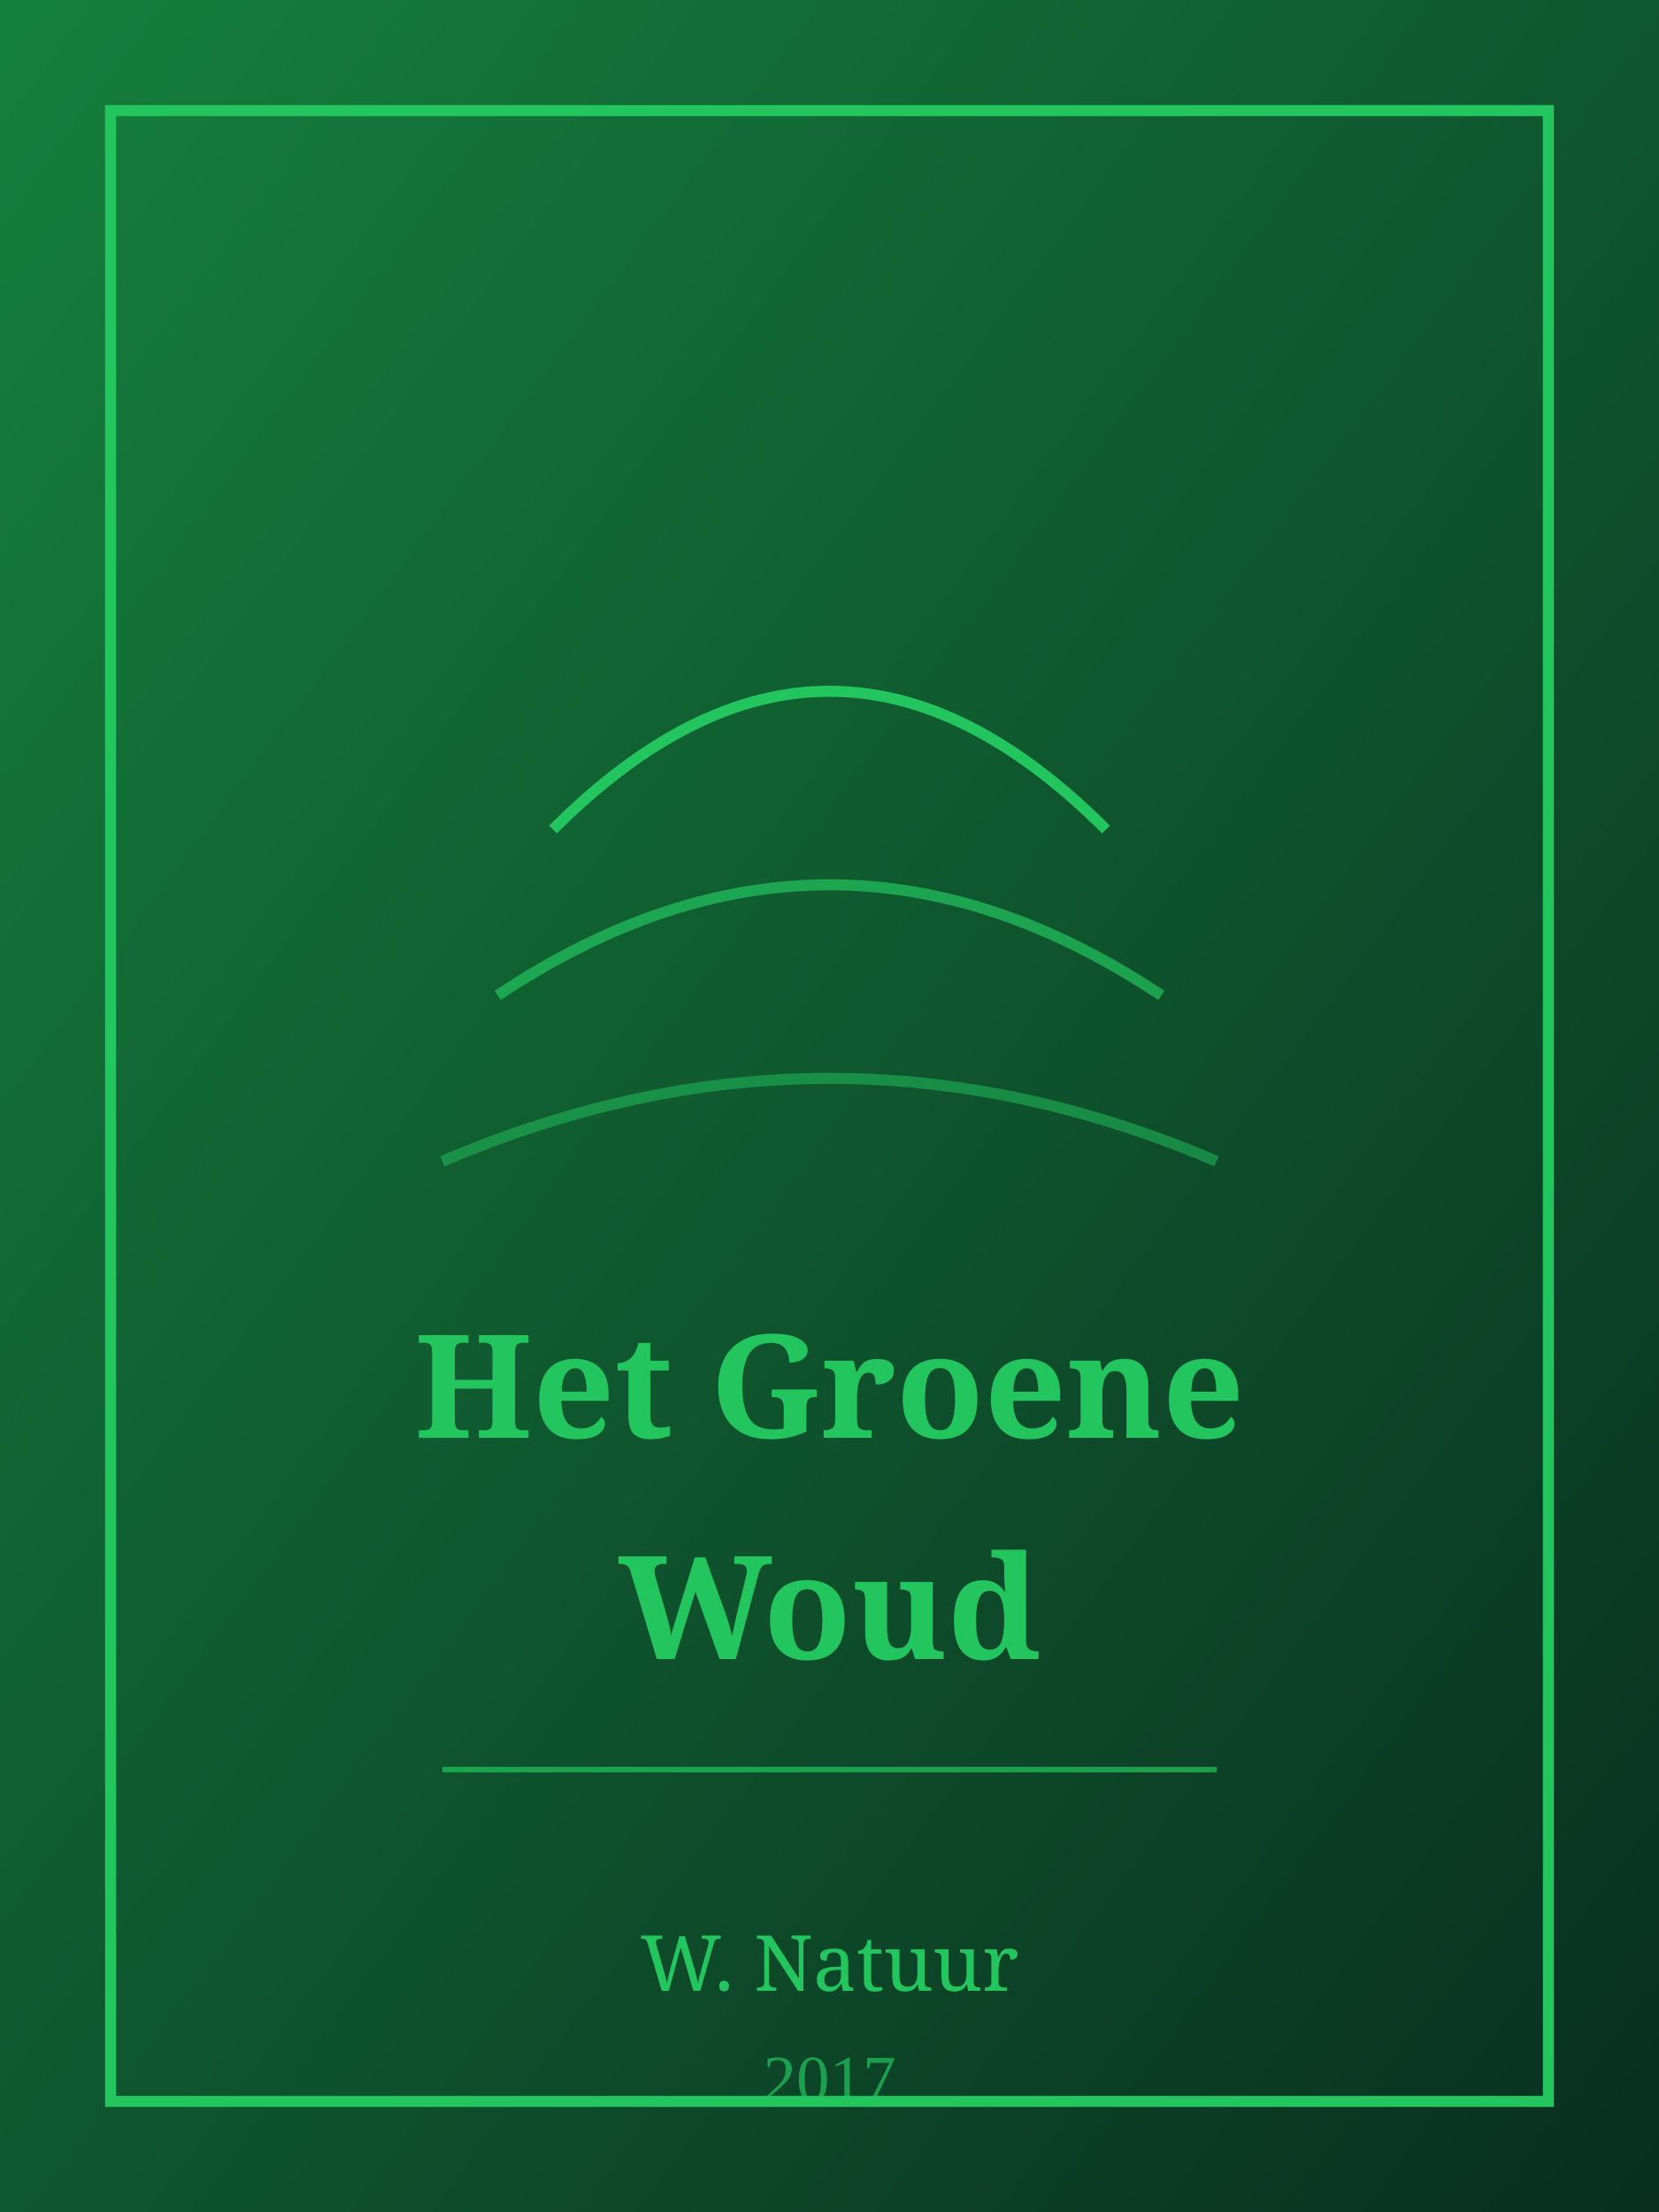
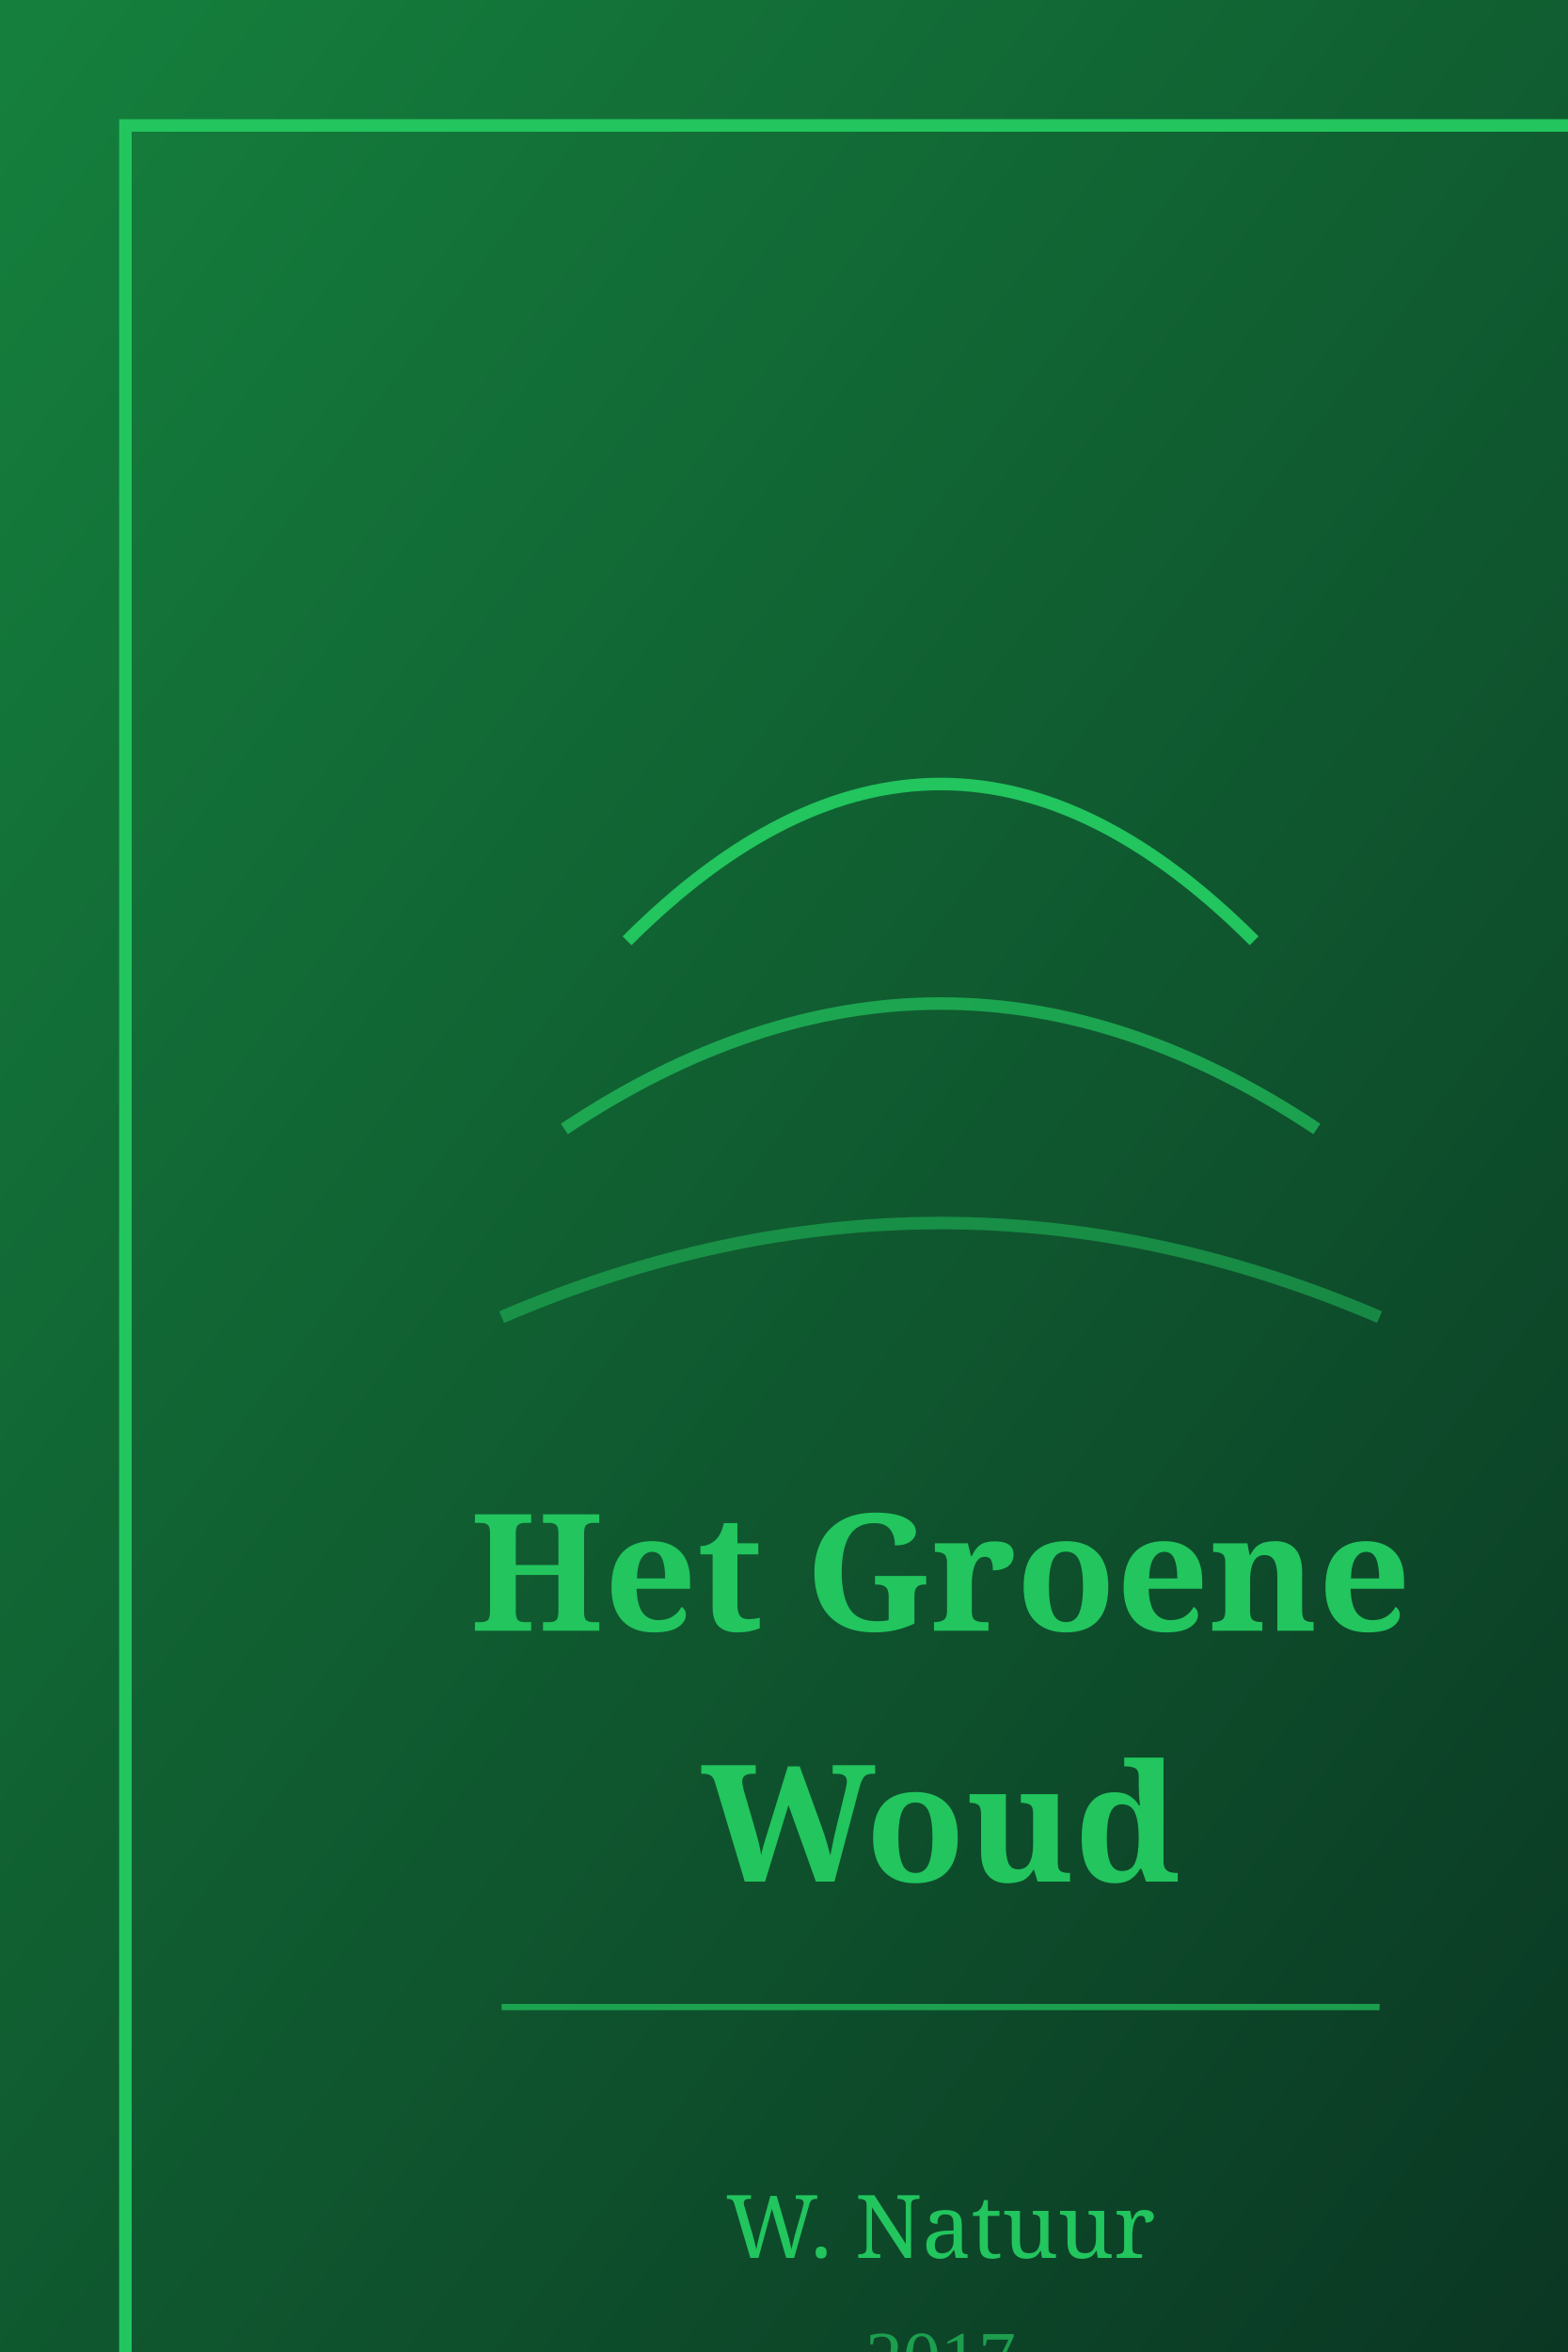
- <svg xmlns="http://www.w3.org/2000/svg" viewBox="0 0 300 400">
+ <svg xmlns="http://www.w3.org/2000/svg" viewBox="0 0 250 375">
  <defs>
    <linearGradient id="greenGrad" x1="0%" y1="0%" x2="100%" y2="100%">
      <stop offset="0%" style="stop-color:#15803d;stop-opacity:1" />
      <stop offset="100%" style="stop-color:#092e20;stop-opacity:1" />
    </linearGradient>
  </defs>
  <rect width="300" height="400" fill="url(#greenGrad)" />
  <rect x="20" y="20" width="260" height="360" fill="none" stroke="#22c55e" stroke-width="2" />
  <path d="M 100 150 Q 150 100 200 150" fill="none" stroke="#22c55e" stroke-width="2" />
  <path d="M 90 180 Q 150 140 210 180" fill="none" stroke="#22c55e" stroke-width="2" opacity="0.7" />
  <path d="M 80 210 Q 150 180 220 210" fill="none" stroke="#22c55e" stroke-width="2" opacity="0.5" />
  <text x="150" y="260" font-size="26" font-weight="bold" text-anchor="middle" fill="#22c55e" font-family="Georgia, serif">Het Groene</text>
  <text x="150" y="300" font-size="26" font-weight="bold" text-anchor="middle" fill="#22c55e" font-family="Georgia, serif">Woud</text>
  <line x1="80" y1="320" x2="220" y2="320" stroke="#22c55e" stroke-width="1" opacity="0.7" />
  <text x="150" y="360" font-size="14" text-anchor="middle" fill="#22c55e" font-family="Georgia, serif">W. Natuur</text>
  <text x="150" y="380" font-size="12" text-anchor="middle" fill="#22c55e" opacity="0.7">2017</text>
</svg>
